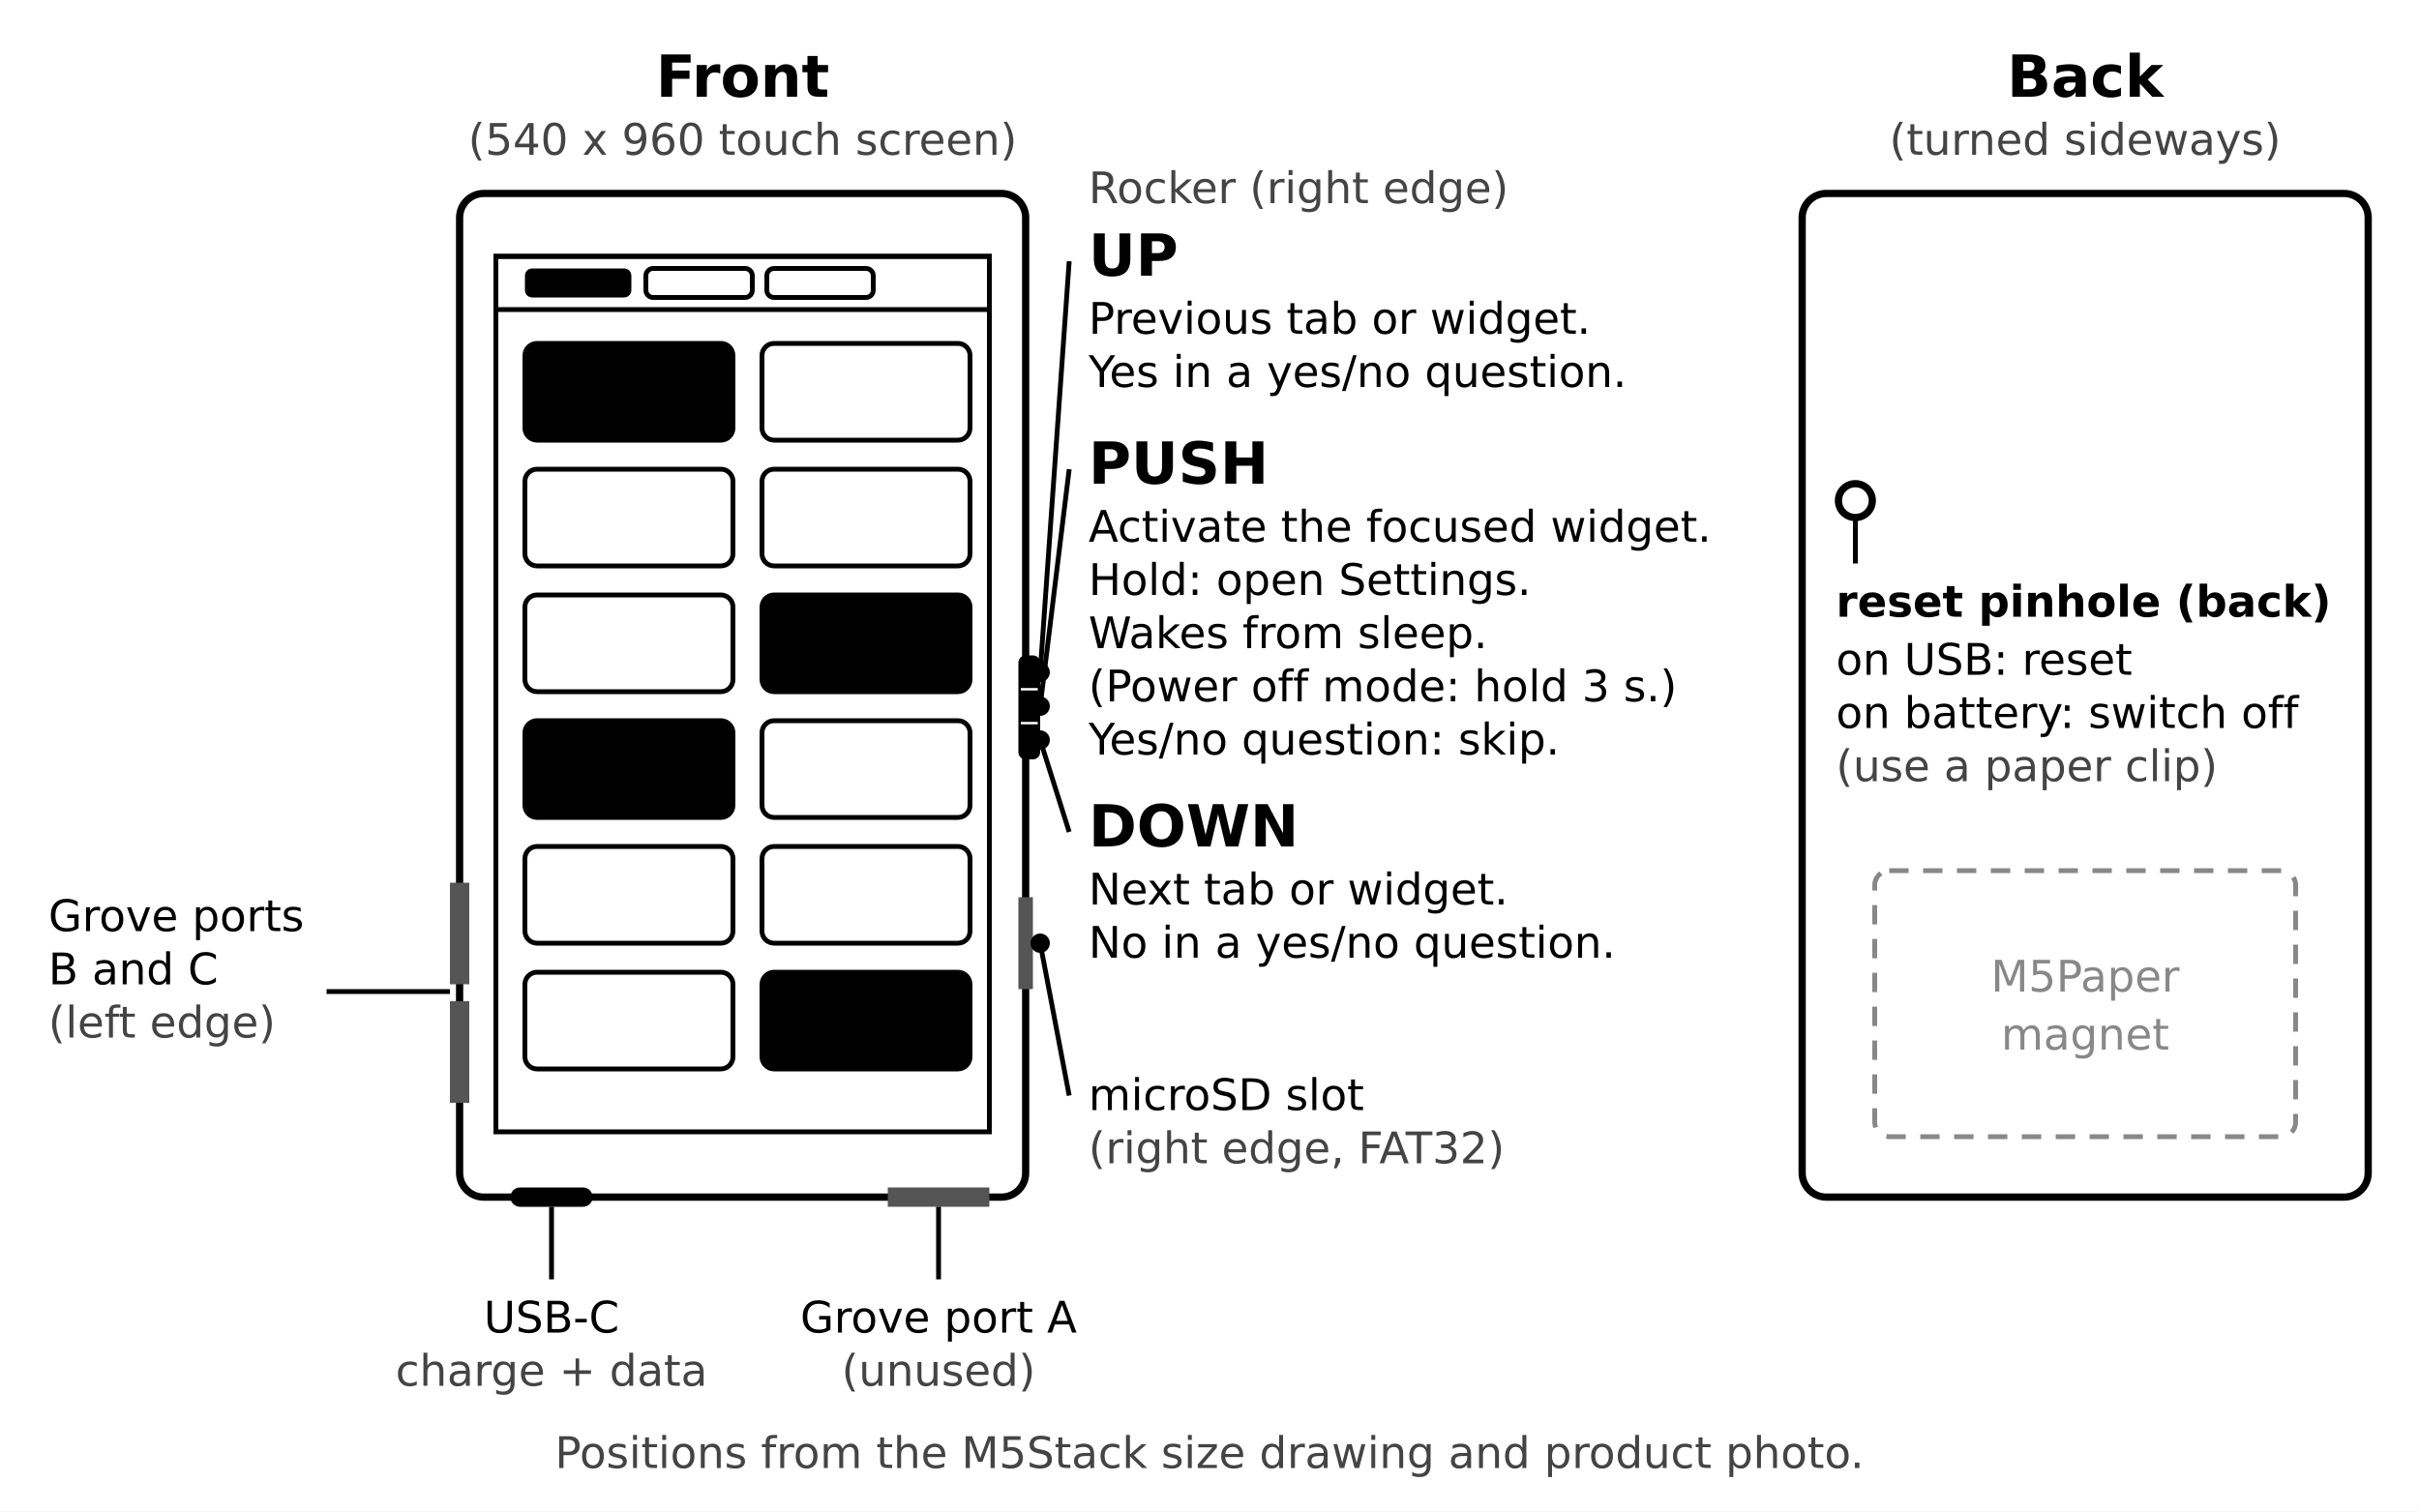
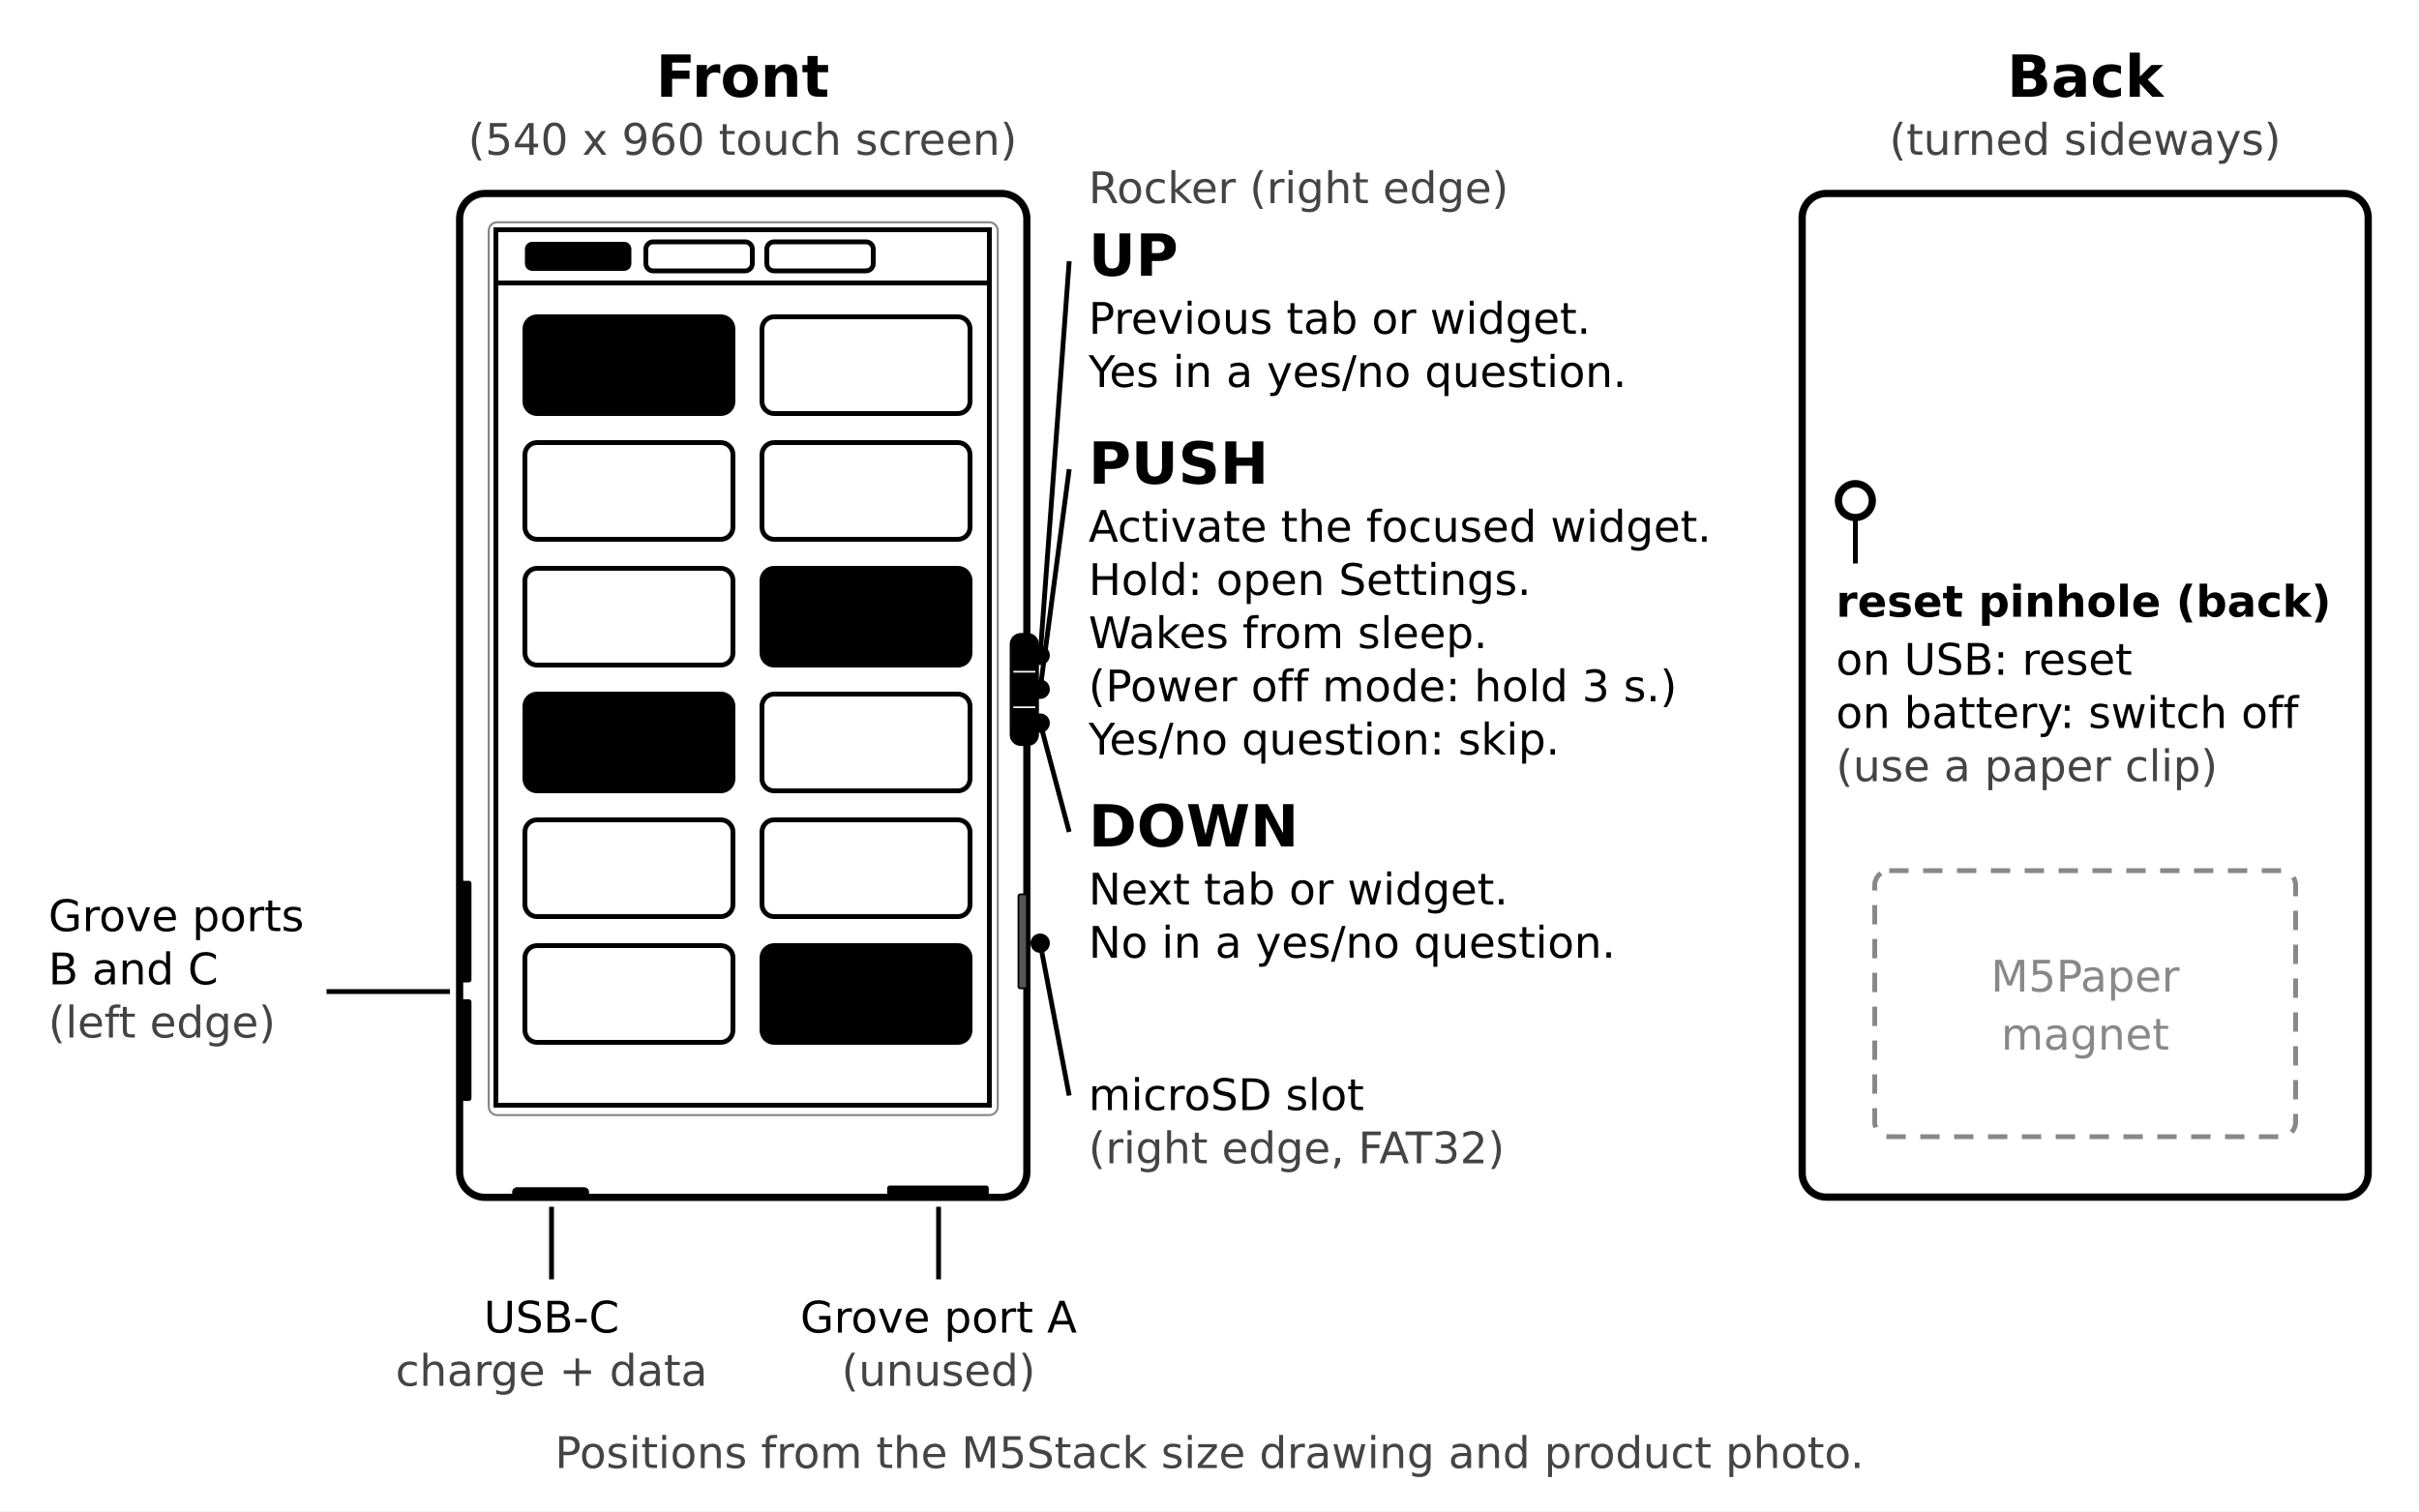
<svg xmlns="http://www.w3.org/2000/svg" width="1000" height="625" viewBox="0 0 1000 625" font-family="DejaVu Sans">
  <defs>
    <symbol id="i-up" viewBox="0 0 24 24">
      <polygon points="12,5 21,19 3,19" fill="currentColor" />
    </symbol>
    <symbol id="i-down" viewBox="0 0 24 24">
      <polygon points="12,19 21,5 3,5" fill="currentColor" />
    </symbol>
    <symbol id="i-stop" viewBox="0 0 24 24">
      <rect x="5" y="5" width="14" height="14" fill="currentColor" />
    </symbol>
    <symbol id="i-bulb" viewBox="0 0 24 24">
      <path d="M12 2 a7 7 0 0 0 -4 12.7 V18 h8 v-3.3 A7 7 0 0 0 12 2z" fill="currentColor" />
      <rect x="8.5" y="19.5" width="7" height="2.5" fill="currentColor" />
    </symbol>
    <symbol id="i-bulb-off" viewBox="0 0 24 24">
      <g fill="none" stroke="currentColor" stroke-width="2">
        <path d="M12 3 a6.5 6.5 0 0 0 -3.6 11.9 V18 h7.2 v-3.1 A6.5 6.5 0 0 0 12 3z" />
        <path d="M9 21 H15" />
      </g>
    </symbol>
    <symbol id="i-plug" viewBox="0 0 24 24">
      <rect x="8" y="2" width="2.5" height="6" fill="currentColor" />
      <rect x="13.5" y="2" width="2.5" height="6" fill="currentColor" />
      <path d="M6 8 H18 V12 A6 6 0 0 1 6 12 Z" fill="currentColor" />
      <rect x="10.75" y="17.5" width="2.5" height="4.5" fill="currentColor" />
    </symbol>
    <symbol id="i-auto" viewBox="0 0 24 24">
      <g fill="none" stroke="currentColor" stroke-width="2.5">
        <path d="M4.5 12 A7.5 7.5 0 0 1 19.5 12" />
        <path d="M19.5 12 A7.5 7.5 0 0 1 4.5 12" />
      </g>
      <polygon points="15.5,10.5 23.5,10.5 19.5,15.5" fill="currentColor" />
      <polygon points="0.5,13.5 8.5,13.5 4.5,8.5" fill="currentColor" />
    </symbol>
    <symbol id="i-drop" viewBox="0 0 24 24">
      <path d="M12 2 C12 2 5 10 5 15 a7 7 0 0 0 14 0 C19 10 12 2 12 2z" fill="currentColor" />
    </symbol>
    <symbol id="i-minus" viewBox="0 0 24 24">
      <rect x="4" y="10.5" width="16" height="3" fill="currentColor" />
    </symbol>
    <symbol id="i-plus" viewBox="0 0 24 24">
      <rect x="4" y="10.5" width="16" height="3" fill="currentColor" />
      <rect x="10.5" y="4" width="3" height="16" fill="currentColor" />
    </symbol>
    <symbol id="i-flame" viewBox="0 0 24 24">
      <path fill-rule="evenodd" d="M12 22 C7.5 22 4.5 19 4.5 15 C4.5 12 6.2 10.2 7.6 8.2 C8.2 9.4 8.6 10.2 9.4 10.8 C9.6 7 11.2 3.6 14 1.5 C14.2 5 16.8 7 18.2 10.2 C19.6 13.4 19.5 15 19.5 15 C19.5 19 16.5 22 12 22 Z M12 20 C10.2 20 8.8 18.8 8.8 17.2 C8.8 15.8 10.2 14.8 12 12.6 C13.8 14.8 15.2 15.8 15.2 17.2 C15.2 18.8 13.8 20 12 20 Z" fill="currentColor" />
    </symbol>
    <symbol id="i-window-off" viewBox="0 0 24 24">
      <g fill="none" stroke="currentColor" stroke-width="2">
        <rect x="3" y="3" width="18" height="18" rx="1" />
        <path d="M12 3 V21 M3 12 H21" />
      </g>
    </symbol>
    <symbol id="i-window-on" viewBox="0 0 24 24">
      <rect x="3" y="3" width="18" height="18" rx="1" fill="currentColor" />
      <path d="M12 3 V21 M3 12 H21" fill="none" stroke="#fff" stroke-width="2" />
    </symbol>
    <symbol id="i-cloud" viewBox="0 0 24 24">
      <path d="M7 19 A4.5 4.5 0 0 1 6.6 10.05 A6 6 0 0 1 18.2 9.2 A5 5 0 0 1 17.5 19 Z" fill="currentColor" />
    </symbol>
    <symbol id="i-wifi" viewBox="0 0 24 24">
      <g fill="none" stroke="currentColor" stroke-width="2">
        <path d="M2 9 A14 14 0 0 1 22 9" />
        <path d="M5.5 12.5 A9.5 9.5 0 0 1 18.5 12.5" />
        <path d="M9 16 A5 5 0 0 1 15 16" />
      </g>
      <circle cx="12" cy="19.5" r="1.8" fill="currentColor" />
    </symbol>
    <symbol id="i-hourglass" viewBox="0 0 24 24">
      <path d="M7 3 H17 V8 L12 12 L17 16 V21 H7 V16 L12 12 L7 8 Z" fill="none" stroke="currentColor" stroke-width="2" stroke-linejoin="round" />
    </symbol>
    <symbol id="i-moon" viewBox="0 0 24 24">
      <path d="M19.00 19.11 A10 10 0 1 1 6.29 3.96 A10 10 0 0 0 19.00 19.11 Z" fill="currentColor" />
    </symbol>
    <symbol id="i-finger" viewBox="0 0 24 24">
      <circle cx="12" cy="12" r="3.2" fill="currentColor" />
      <circle cx="12" cy="12" r="7" fill="none" stroke="currentColor" stroke-width="1.8" />
      <circle cx="12" cy="12" r="10.8" fill="none" stroke="currentColor" stroke-width="1.8" />
    </symbol>
    <symbol id="i-power" viewBox="0 0 24 24">
      <g fill="none" stroke="currentColor" stroke-width="2.4" stroke-linecap="round">
        <path d="M12 3 V12" />
        <path d="M6.8 6.6 A8.4 8.4 0 1 0 17.2 6.6" />
      </g>
    </symbol>
    <symbol id="i-refresh" viewBox="0 0 24 24">
      <path d="M19 12 a7 7 0 1 1 -2.1 -5" fill="none" stroke="currentColor" stroke-width="2.4" />
      <polygon points="21,3 21,11 13,11" fill="currentColor" />
    </symbol>
    <symbol id="i-wifi-join" viewBox="0 0 24 24">
      <g fill="none" stroke="currentColor" stroke-width="2.5">
        <path d="M7.5 15 A6.5 6.5 0 0 1 16.5 15" />
      </g>
      <circle cx="12" cy="19.5" r="2.2" fill="currentColor" />
    </symbol>
    <symbol id="i-wifi-off" viewBox="0 0 24 24">
      <g fill="none" stroke="currentColor" stroke-width="2">
        <path d="M2 9 A14 14 0 0 1 22 9" />
        <path d="M5.5 12.5 A9.5 9.5 0 0 1 18.5 12.5" />
        <path d="M9 16 A5 5 0 0 1 15 16" />
      </g>
      <circle cx="12" cy="19.5" r="1.8" fill="currentColor" />
      <line x1="3" y1="2" x2="21" y2="22" stroke="#fff" stroke-width="6" />
      <line x1="3" y1="2" x2="21" y2="22" stroke="currentColor" stroke-width="2.5" />
    </symbol>
    <symbol id="i-cloud-down" viewBox="0 0 24 24">
      <path d="M7 20 A4.5 4.5 0 0 1 6.6 11.05 A6 6 0 0 1 18.2 10.2 A5 5 0 0 1 17.5 20 Z" fill="currentColor" />
      <rect x="11" y="8" width="2" height="6" fill="#fff" />
      <polygon points="8.2,13 15.8,13 12,17.5" fill="#fff" />
    </symbol>
    <symbol id="i-lock" viewBox="0 0 24 24">
      <rect x="5" y="11" width="14" height="10" rx="1.5" fill="currentColor" />
      <path d="M8 11 V8 a4 4 0 0 1 8 0 V11" fill="none" stroke="currentColor" stroke-width="2.5" />
    </symbol>
    <symbol id="i-clock" viewBox="0 0 24 24">
      <circle cx="12" cy="12" r="9" fill="none" stroke="currentColor" stroke-width="2.5" />
      <path d="M12 6.5 V12 L16 14.5" fill="none" stroke="currentColor" stroke-width="2.5" />
    </symbol>
    <symbol id="i-demo" viewBox="0 0 24 24">
      <circle cx="12" cy="12" r="10" fill="currentColor" />
      <polygon points="9.5,7 17,12 9.5,17" fill="#fff" />
    </symbol>
    <symbol id="i-sidebtn" viewBox="0 0 24 24">
      <line x1="2" y1="12" x2="13" y2="12" stroke="currentColor" stroke-width="2.5" />
      <polygon points="12,6 18,12 12,18" fill="currentColor" />
      <rect x="20" y="5" width="3" height="14" rx="1.5" fill="currentColor" />
    </symbol>
    <symbol id="i-alert" viewBox="0 0 24 24">
      <circle cx="12" cy="12" r="10" fill="none" stroke="currentColor" stroke-width="2" />
      <line x1="12" y1="6.5" x2="12" y2="13.5" stroke="currentColor" stroke-width="2.5" />
      <circle cx="12" cy="17" r="1.5" fill="currentColor" />
    </symbol>
    <symbol id="i-chev-l" viewBox="0 0 24 24">
      <polyline points="15,4 7,12 15,20" fill="none" stroke="currentColor" stroke-width="2.5" stroke-linejoin="round" stroke-linecap="round" />
    </symbol>
    <symbol id="i-chev-r" viewBox="0 0 24 24">
      <polyline points="9,4 17,12 9,20" fill="none" stroke="currentColor" stroke-width="2.5" stroke-linejoin="round" stroke-linecap="round" />
    </symbol>
    <symbol id="i-close" viewBox="0 0 24 24">
      <path d="M5 5 L19 19 M19 5 L5 19" fill="none" stroke="currentColor" stroke-width="3" />
    </symbol>
    <symbol id="i-warn" viewBox="0 0 24 24">
      <circle cx="12" cy="12" r="9" fill="none" stroke="currentColor" stroke-width="2" />
      <path d="M5.6 5.6 L18.4 18.4" stroke="currentColor" stroke-width="2" />
    </symbol>
    <symbol id="i-dots" viewBox="0 0 24 24">
      <circle cx="4.5" cy="12" r="2.5" fill="currentColor" />
      <circle cx="12" cy="12" r="2.5" fill="currentColor" />
      <circle cx="19.5" cy="12" r="2.5" fill="currentColor" />
    </symbol>
  </defs>
  <rect id="bg" width="1000" height="625" fill="#fff" />
  <text id="t-front" x="307" y="40" font-size="24" fill="#000" text-anchor="middle" font-weight="bold">Front</text>
  <text id="t-front2" x="307" y="64" font-size="18" fill="#444" text-anchor="middle">(540 x 960 touch screen)</text>
  <text id="t-back" x="862" y="40" font-size="24" fill="#000" text-anchor="middle" font-weight="bold">Back</text>
  <text id="t-back2" x="862" y="64" font-size="18" fill="#444" text-anchor="middle">(turned sideways)</text>
-   <rect id="fr-body" x="190" y="80" width="234" height="415" rx="10" fill="#fff" stroke="#000" stroke-width="3" />
-   <rect id="fr-screen" x="205" y="106" width="204" height="362" fill="#fff" stroke="#000" stroke-width="2" />
-   <rect id="fr-tabbar" x="205" y="106" width="204" height="22" fill="none" stroke="#000" stroke-width="2" />
-   <rect x="217" y="111" width="44" height="12" rx="3" fill="#000" />
-   <rect x="267" y="111" width="44" height="12" rx="3" fill="none" stroke="#000" stroke-width="2" />
-   <rect x="317" y="111" width="44" height="12" rx="3" fill="none" stroke="#000" stroke-width="2" />
-   <rect x="217" y="142" width="86" height="40" rx="5" fill="#000" stroke="#000" stroke-width="2" />
-   <rect x="315" y="142" width="86" height="40" rx="5" fill="#fff" stroke="#000" stroke-width="2" />
-   <rect x="217" y="194" width="86" height="40" rx="5" fill="#fff" stroke="#000" stroke-width="2" />
-   <rect x="315" y="194" width="86" height="40" rx="5" fill="#fff" stroke="#000" stroke-width="2" />
-   <rect x="217" y="246" width="86" height="40" rx="5" fill="#fff" stroke="#000" stroke-width="2" />
-   <rect x="315" y="246" width="86" height="40" rx="5" fill="#000" stroke="#000" stroke-width="2" />
-   <rect x="217" y="298" width="86" height="40" rx="5" fill="#000" stroke="#000" stroke-width="2" />
-   <rect x="315" y="298" width="86" height="40" rx="5" fill="#fff" stroke="#000" stroke-width="2" />
-   <rect x="217" y="350" width="86" height="40" rx="5" fill="#fff" stroke="#000" stroke-width="2" />
-   <rect x="315" y="350" width="86" height="40" rx="5" fill="#fff" stroke="#000" stroke-width="2" />
-   <rect x="217" y="402" width="86" height="40" rx="5" fill="#fff" stroke="#000" stroke-width="2" />
-   <rect x="315" y="402" width="86" height="40" rx="5" fill="#000" stroke="#000" stroke-width="2" />
-   <rect id="rk-body" x="421" y="271" width="9" height="43" rx="3" fill="#000" />
-   <path d="M422 285 H429" stroke="#fff" stroke-width="1" />
-   <path d="M422 299 H429" stroke="#fff" stroke-width="1" />
-   <rect id="sd-slot" x="421" y="371" width="6" height="38" fill="#555" />
-   <rect id="usb-port" x="211" y="491" width="34" height="8" rx="4" fill="#000" />
-   <rect id="pa-port" x="367" y="491" width="42" height="8" fill="#555" />
-   <rect id="pb-port" x="186" y="414" width="8" height="42" fill="#555" />
-   <rect id="pc-port" x="186" y="365" width="8" height="42" fill="#555" />
+   <g id="fr-body" transform="translate(190,80) scale(3.5)">
+     <rect id="dev-case" x="0" y="0" width="67.0" height="118.6" rx="3" fill="#fff" stroke="#000" stroke-width="0.85" />
+     <rect id="dev-glass" x="3.44" y="3.4" width="60.12" height="105.48" rx="1" fill="#fff" stroke="#888" stroke-width="0.25" />
+     <rect x="6.20" y="117.40" width="9.10" height="1.20" rx="0.6" fill="#000" />
+     <rect x="50.50" y="117.20" width="12.00" height="1.40" rx="0.3" fill="#000" />
+     <rect x="0.00" y="95.20" width="1.40" height="12.00" rx="0.3" fill="#000" />
+     <rect x="0.00" y="81.20" width="1.40" height="12.00" rx="0.3" fill="#000" />
+     <rect x="66.0" y="82.80" width="1.0" height="11.10" rx="0.2" fill="#555" stroke="#000" stroke-width="0.2" />
+     <rect id="dev-rocker" x="65.4" y="52.35" width="2.6" height="12.5" rx="0.9" fill="#000" stroke="#000" stroke-width="0.85" />
+     <rect x="65.4" y="56.4" width="2.6" height="0.2" fill="#fff" />
+     <rect x="65.4" y="60.6" width="2.6" height="0.2" fill="#fff" />
+   </g>
+   <rect id="fr-screen" x="205" y="95" width="204" height="362" fill="#fff" stroke="#000" stroke-width="2" />
+   <rect id="fr-tabbar" x="205" y="95" width="204" height="22" fill="none" stroke="#000" stroke-width="2" />
+   <rect x="217" y="100" width="44" height="12" rx="3" fill="#000" />
+   <rect x="267" y="100" width="44" height="12" rx="3" fill="none" stroke="#000" stroke-width="2" />
+   <rect x="317" y="100" width="44" height="12" rx="3" fill="none" stroke="#000" stroke-width="2" />
+   <rect x="217" y="131" width="86" height="40" rx="5" fill="#000" stroke="#000" stroke-width="2" />
+   <rect x="315" y="131" width="86" height="40" rx="5" fill="#fff" stroke="#000" stroke-width="2" />
+   <rect x="217" y="183" width="86" height="40" rx="5" fill="#fff" stroke="#000" stroke-width="2" />
+   <rect x="315" y="183" width="86" height="40" rx="5" fill="#fff" stroke="#000" stroke-width="2" />
+   <rect x="217" y="235" width="86" height="40" rx="5" fill="#fff" stroke="#000" stroke-width="2" />
+   <rect x="315" y="235" width="86" height="40" rx="5" fill="#000" stroke="#000" stroke-width="2" />
+   <rect x="217" y="287" width="86" height="40" rx="5" fill="#000" stroke="#000" stroke-width="2" />
+   <rect x="315" y="287" width="86" height="40" rx="5" fill="#fff" stroke="#000" stroke-width="2" />
+   <rect x="217" y="339" width="86" height="40" rx="5" fill="#fff" stroke="#000" stroke-width="2" />
+   <rect x="315" y="339" width="86" height="40" rx="5" fill="#fff" stroke="#000" stroke-width="2" />
+   <rect x="217" y="391" width="86" height="40" rx="5" fill="#fff" stroke="#000" stroke-width="2" />
+   <rect x="315" y="391" width="86" height="40" rx="5" fill="#000" stroke="#000" stroke-width="2" />
  <text id="rk-title" x="450" y="84" font-size="18" fill="#444" text-anchor="start">Rocker (right edge)</text>
  <text id="rk-up" x="450" y="114" font-size="24" fill="#000" text-anchor="start" font-weight="bold">UP</text>
  <text id="rk-up1" x="450" y="138" font-size="18" fill="#000" text-anchor="start">Previous tab or widget.</text>
  <text id="rk-up2" x="450" y="160" font-size="18" fill="#000" text-anchor="start">Yes in a yes/no question.</text>
  <text id="rk-push" x="450" y="200" font-size="24" fill="#000" text-anchor="start" font-weight="bold">PUSH</text>
  <text id="rk-push0" x="450" y="224" font-size="18" fill="#000" text-anchor="start">Activate the focused widget.</text>
  <text id="rk-push1" x="450" y="246" font-size="18" fill="#000" text-anchor="start">Hold: open Settings.</text>
  <text id="rk-push2" x="450" y="268" font-size="18" fill="#000" text-anchor="start">Wakes from sleep.</text>
  <text id="rk-push3" x="450" y="290" font-size="18" fill="#000" text-anchor="start">(Power off mode: hold 3 s.)</text>
  <text id="rk-push4" x="450" y="312" font-size="18" fill="#000" text-anchor="start">Yes/no question: skip.</text>
  <text id="rk-down" x="450" y="350" font-size="24" fill="#000" text-anchor="start" font-weight="bold">DOWN</text>
  <text id="rk-down1" x="450" y="374" font-size="18" fill="#000" text-anchor="start">Next tab or widget.</text>
  <text id="rk-down2" x="450" y="396" font-size="18" fill="#000" text-anchor="start">No in a yes/no question.</text>
-   <circle id="rk-d1" cx="430" cy="278" r="4" fill="#000" />
-   <path id="rk-l1" d="M430 278 L442 108" stroke="#000" stroke-width="2" fill="none" />
-   <circle id="rk-d2" cx="430" cy="292" r="4" fill="#000" />
-   <path id="rk-l2" d="M430 292 L442 194" stroke="#000" stroke-width="2" fill="none" />
-   <circle id="rk-d3" cx="430" cy="306" r="4" fill="#000" />
-   <path id="rk-l3" d="M430 306 L442 344" stroke="#000" stroke-width="2" fill="none" />
+   <circle id="rk-d1" cx="430" cy="271" r="4" fill="#000" />
+   <path id="rk-l1" d="M430 271 L442 108" stroke="#000" stroke-width="2" fill="none" />
+   <circle id="rk-d2" cx="430" cy="285" r="4" fill="#000" />
+   <path id="rk-l2" d="M430 285 L442 194" stroke="#000" stroke-width="2" fill="none" />
+   <circle id="rk-d3" cx="430" cy="299" r="4" fill="#000" />
+   <path id="rk-l3" d="M430 299 L442 344" stroke="#000" stroke-width="2" fill="none" />
  <text id="sd-t1" x="450" y="459" font-size="18" fill="#000" text-anchor="start">microSD slot</text>
  <text id="sd-t2" x="450" y="481" font-size="18" fill="#444" text-anchor="start">(right edge, FAT32)</text>
  <circle id="sd-d" cx="430" cy="390" r="4" fill="#000" />
  <path id="sd-l" d="M430 390 L442 453" stroke="#000" stroke-width="2" fill="none" />
  <text id="gv-t1" x="20" y="385" font-size="18" fill="#000" text-anchor="start">Grove ports</text>
  <text id="gv-t2" x="20" y="407" font-size="18" fill="#000" text-anchor="start">B and C</text>
  <text id="gv-t3" x="20" y="429" font-size="18" fill="#444" text-anchor="start">(left edge)</text>
  <path id="gv-l" d="M135 410 L186 410" stroke="#000" stroke-width="2" fill="none" />
  <path id="usb-l" d="M228 499 L228 529" stroke="#000" stroke-width="2" fill="none" />
  <text id="usb-t1" x="228" y="551" font-size="18" fill="#000" text-anchor="middle">USB-C</text>
  <text id="usb-t2" x="228" y="573" font-size="18" fill="#444" text-anchor="middle">charge + data</text>
  <path id="pa-l" d="M388 499 L388 529" stroke="#000" stroke-width="2" fill="none" />
  <text id="pa-t1" x="388" y="551" font-size="18" fill="#000" text-anchor="middle">Grove port A</text>
  <text id="pa-t2" x="388" y="573" font-size="18" fill="#444" text-anchor="middle">(unused)</text>
  <rect id="bk-body" x="745" y="80" width="234" height="415" rx="10" fill="#fff" stroke="#000" stroke-width="3" />
  <rect id="bk-label" x="775" y="360" width="174" height="110" rx="6" fill="none" stroke="#888" stroke-width="2" stroke-dasharray="8 6" />
  <text id="bk-m5" x="862" y="410" font-size="18" fill="#888" text-anchor="middle">M5Paper</text>
  <text id="bk-mag" x="862" y="434" font-size="18" fill="#888" text-anchor="middle">magnet</text>
  <circle id="rst-hole" cx="767" cy="207" r="7" fill="#fff" stroke="#000" stroke-width="3" />
  <path id="rst-l" d="M767 214 L767 233" stroke="#000" stroke-width="2" fill="none" />
  <text id="rst-t1" x="759" y="255" font-size="18" fill="#000" text-anchor="start" font-weight="bold">reset pinhole (back)</text>
  <text id="rst-t2" x="759" y="279" font-size="18" fill="#000" text-anchor="start">on USB: reset</text>
  <text id="rst-t3" x="759" y="301" font-size="18" fill="#000" text-anchor="start">on battery: switch off</text>
  <text id="rst-t4" x="759" y="323" font-size="18" fill="#444" text-anchor="start">(use a paper clip)</text>
  <text id="foot" x="500" y="607" font-size="18" fill="#444" text-anchor="middle">Positions from the M5Stack size drawing and product photo.</text>
</svg>
